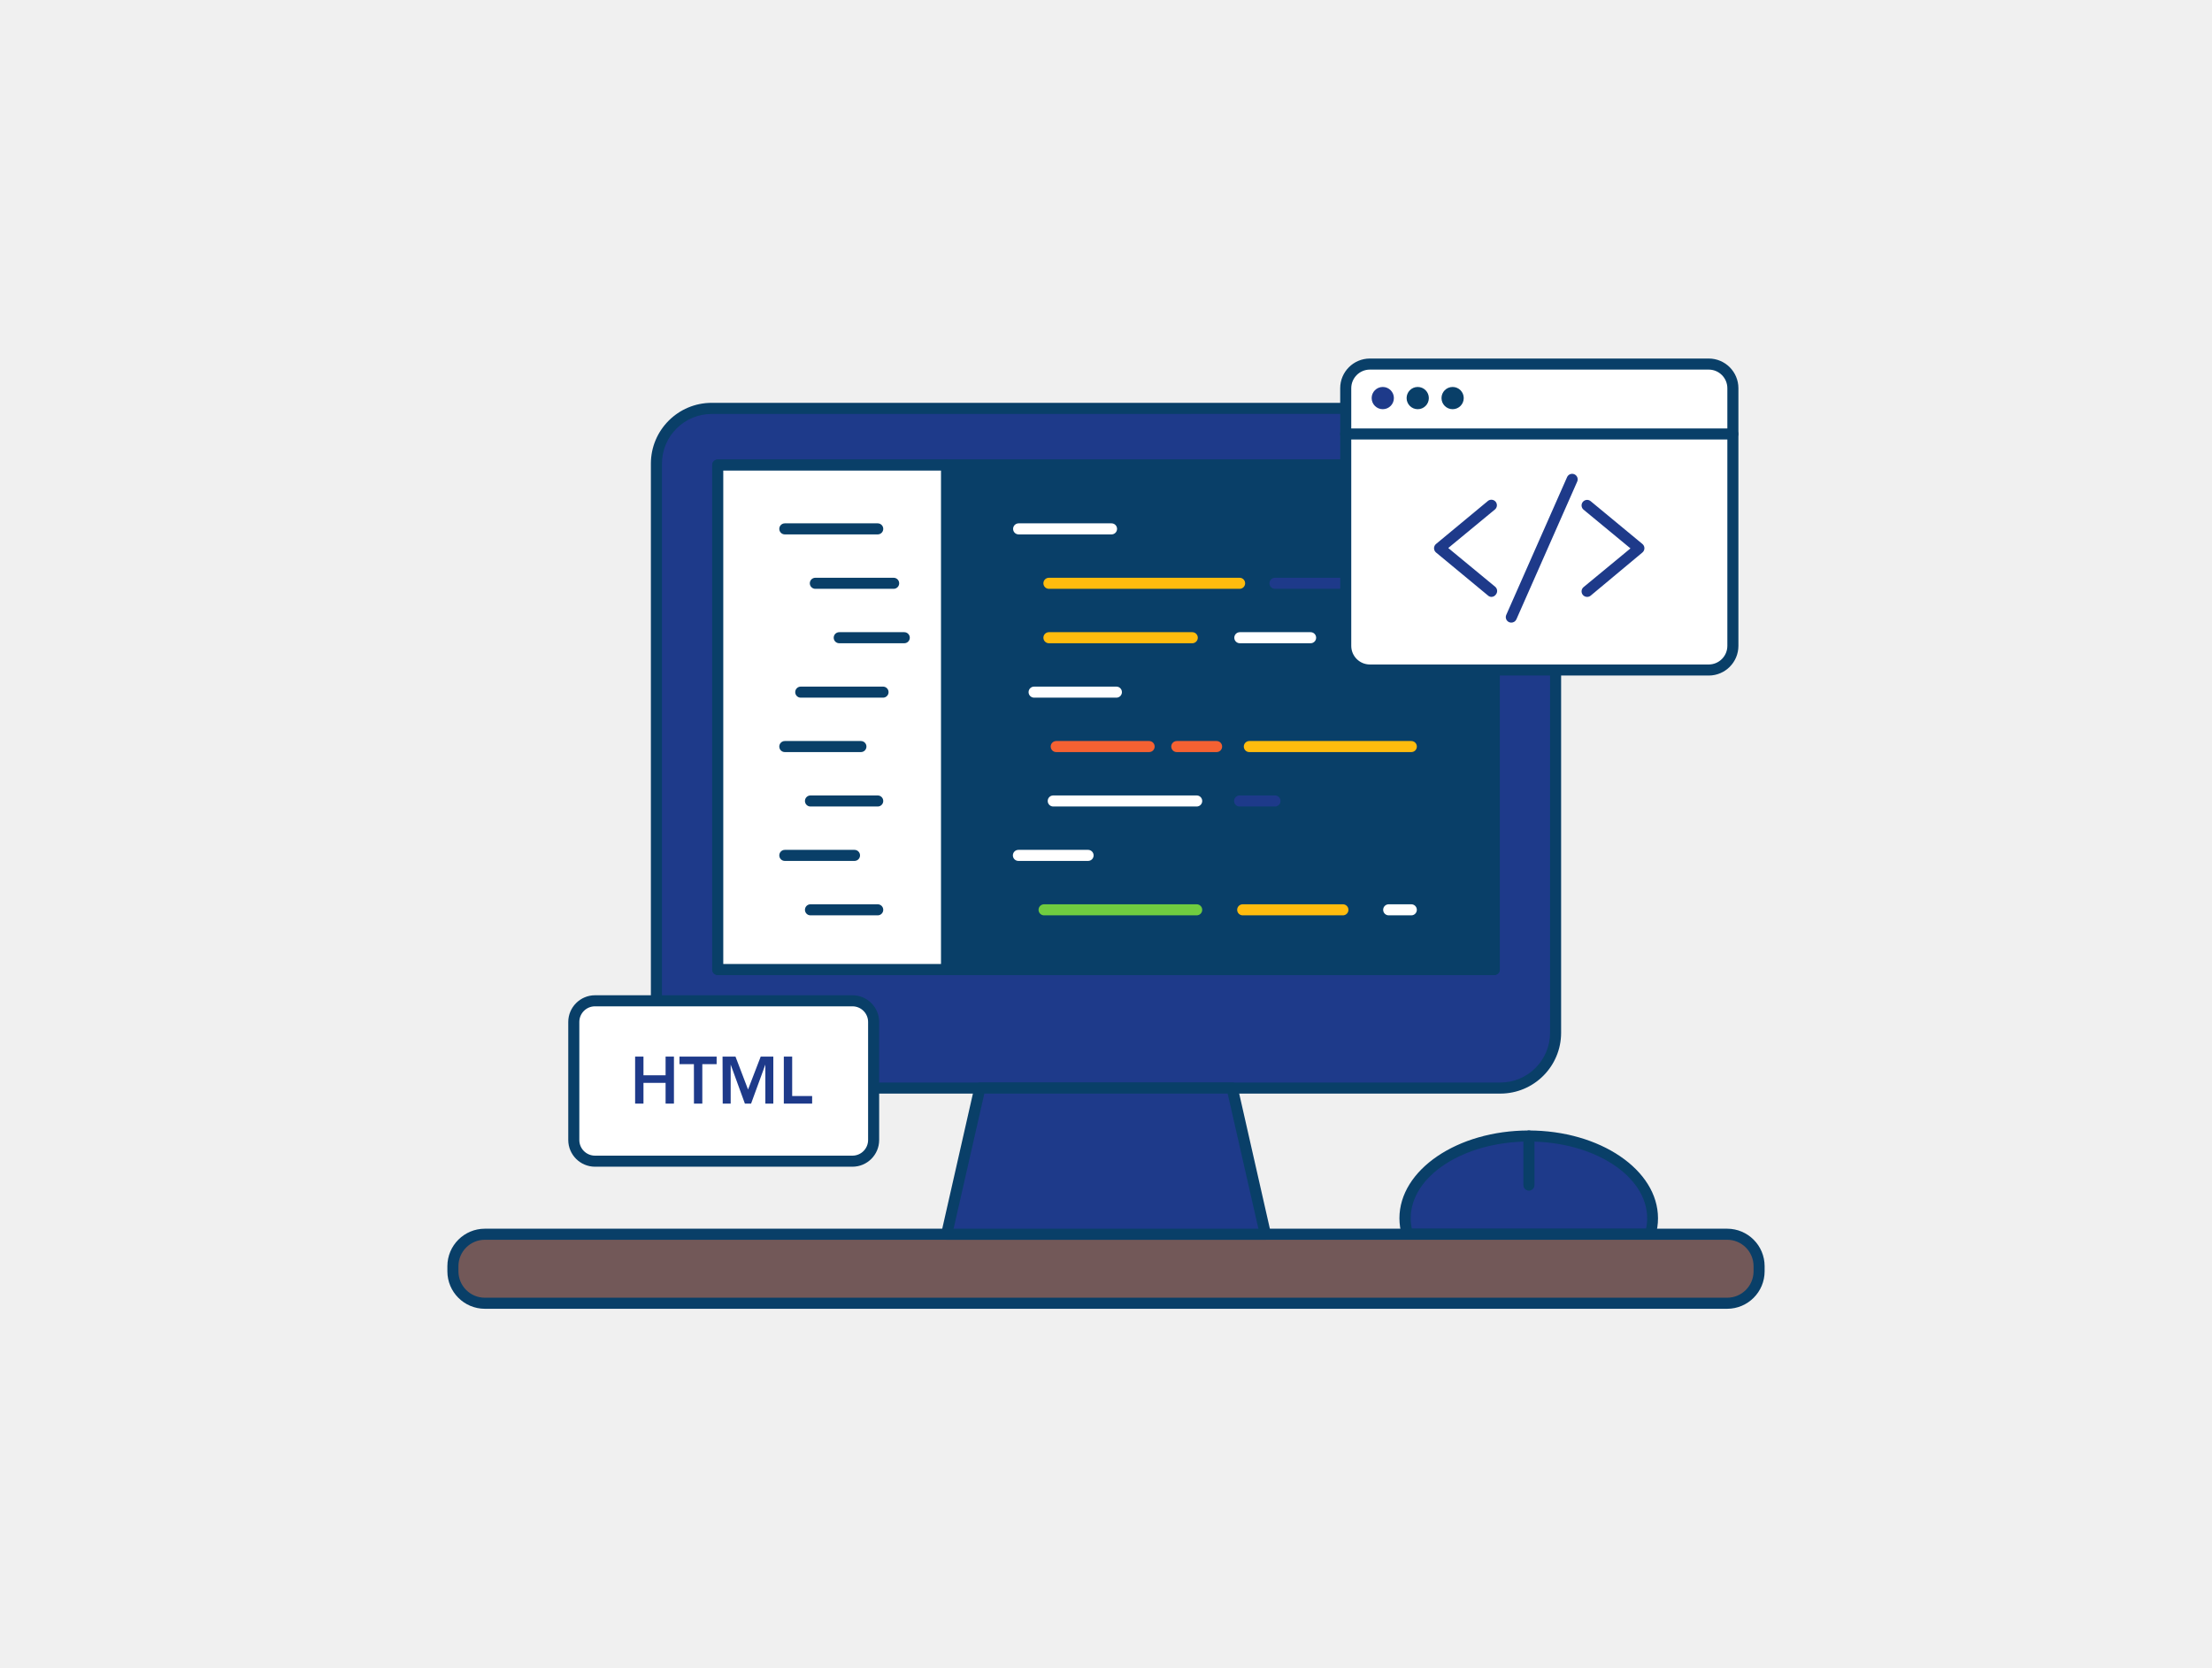
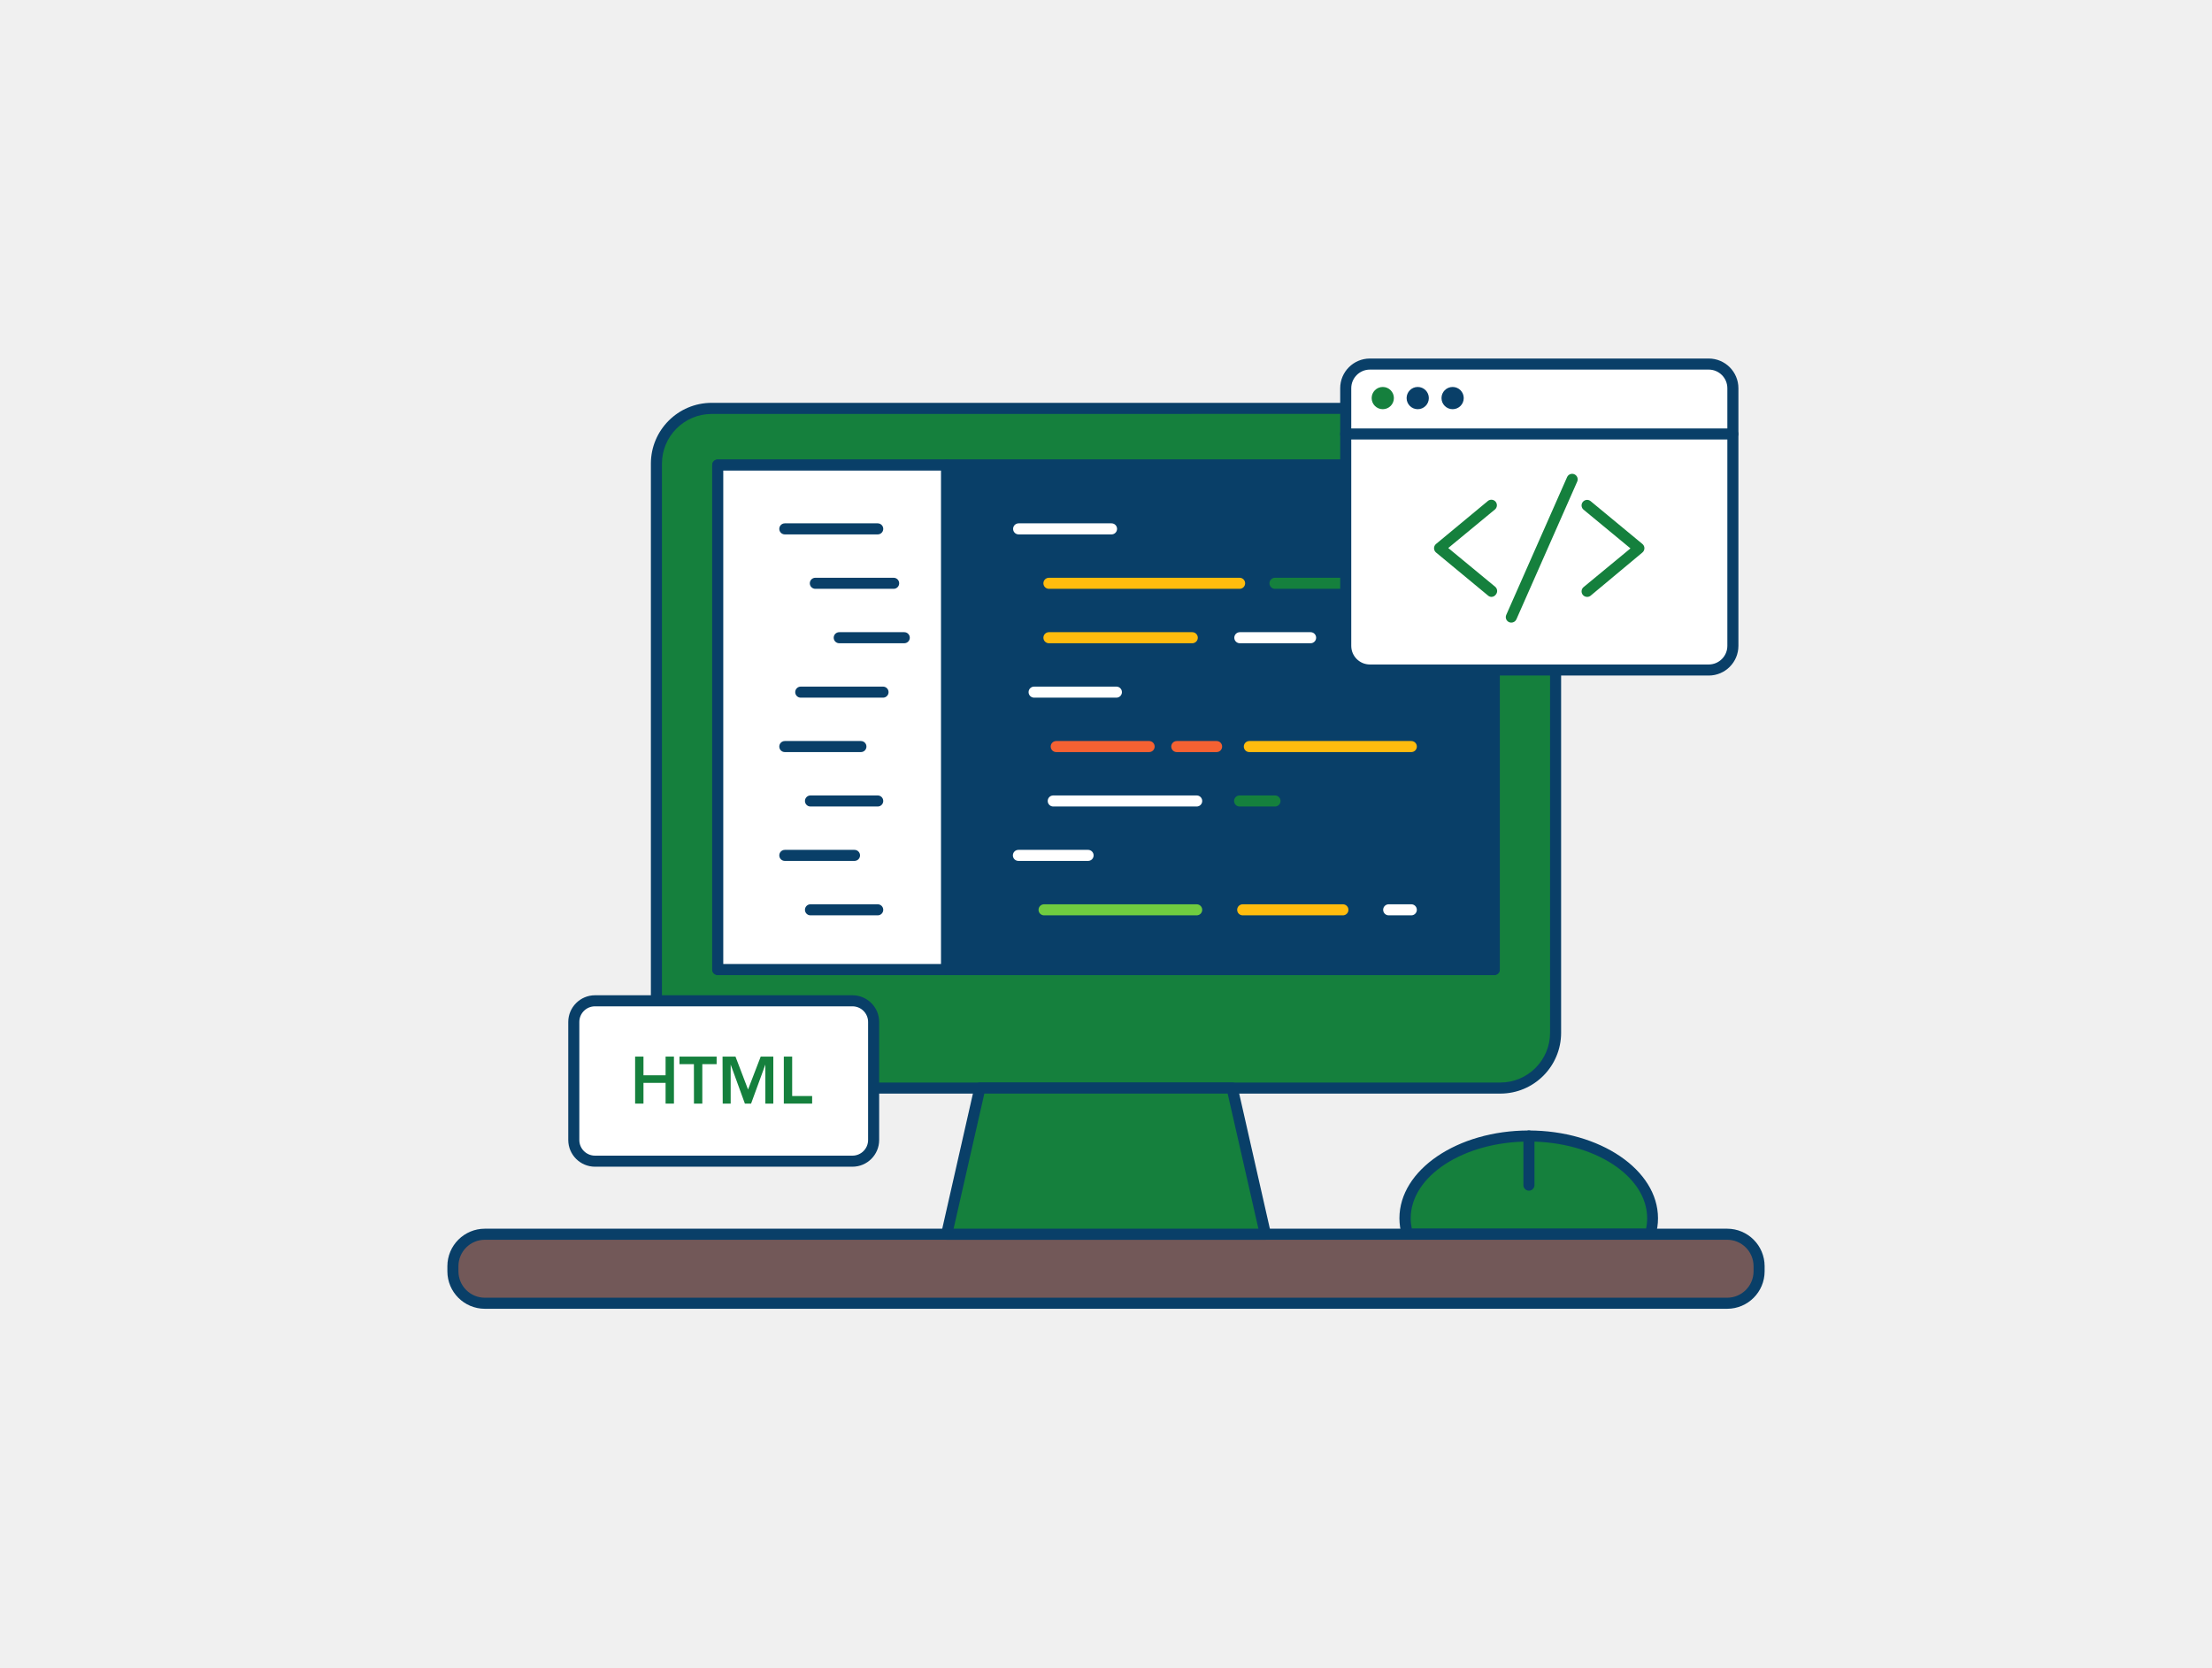
<svg xmlns="http://www.w3.org/2000/svg" viewBox="0 0 400 300" width="406" height="306" class="illustration styles_illustrationTablet__1DWOa">
  <g id="_03_web_development_outline" data-name="#03_web_development_outline">
-     <path d="M298.44,222.43a10.34,10.34,0,0,0,.42-2.88c0-8.22-10-14.88-22.38-14.88s-22.38,6.66-22.38,14.88a10,10,0,0,0,.43,2.88Z" fill="#1e3a8a" />
+     <path d="M298.44,222.43a10.34,10.34,0,0,0,.42-2.88c0-8.22-10-14.88-22.38-14.88s-22.38,6.66-22.38,14.88a10,10,0,0,0,.43,2.88Z" fill="#15803D" />
    <path d="M298.44,223.43H254.53a1,1,0,0,1-1-.72,11.2,11.2,0,0,1-.47-3.16c0-8.76,10.49-15.88,23.38-15.88s23.38,7.12,23.38,15.88a10.86,10.86,0,0,1-.47,3.16A1,1,0,0,1,298.44,223.43Zm-43.14-2h42.36a9.32,9.32,0,0,0,.2-1.88c0-7.66-9.59-13.88-21.38-13.88s-21.38,6.22-21.38,13.88A9.32,9.32,0,0,0,255.3,221.43Z" fill="#093f68" />
    <path d="M276.48,214.55a1,1,0,0,1-1-1v-8.88a1,1,0,1,1,2,0v8.88A1,1,0,0,1,276.48,214.55Z" fill="#093f68" />
    <rect x="81.9" y="222.43" width="236.2" height="12.48" rx="5.77" fill="#725858" />
    <path d="M312.33,235.91H87.67a6.78,6.78,0,0,1-6.77-6.77v-.94a6.78,6.78,0,0,1,6.77-6.77H312.33a6.78,6.78,0,0,1,6.77,6.77v.94A6.78,6.78,0,0,1,312.33,235.91ZM87.67,223.43a4.78,4.78,0,0,0-4.77,4.77v.94a4.78,4.78,0,0,0,4.77,4.77H312.33a4.78,4.78,0,0,0,4.77-4.77v-.94a4.78,4.78,0,0,0-4.77-4.77Z" fill="#093f68" />
-     <rect x="118.71" y="73.11" width="162.58" height="122.89" rx="9.99" fill="#1e3a8a" />
+     <rect x="118.71" y="73.11" width="162.58" height="122.89" rx="9.99" fill="#15803D" />
    <path d="M271.3,197H128.7a11,11,0,0,1-11-11V83.1a11,11,0,0,1,11-11H271.3a11,11,0,0,1,11,11V186A11,11,0,0,1,271.3,197ZM128.7,74.11a9,9,0,0,0-9,9V186a9,9,0,0,0,9,9H271.3a9,9,0,0,0,9-9V83.1a9,9,0,0,0-9-9Z" fill="#093f68" />
-     <polygon points="228.82 222.43 171.18 222.43 177.2 196 222.8 196 228.82 222.43" fill="#1e3a8a" />
+     <polygon points="228.82 222.43 171.18 222.43 177.2 196 222.8 196 228.82 222.43" fill="#15803D" />
    <path d="M228.82,223.43H171.18a1,1,0,0,1-.78-.38,1,1,0,0,1-.19-.84l6-26.43a1,1,0,0,1,1-.78h45.6a1,1,0,0,1,1,.78l6,26.43a1,1,0,0,1-.19.84A1,1,0,0,1,228.82,223.43Zm-56.38-2h55.12L222,197H178Z" fill="#093f68" />
    <rect x="129.79" y="83.35" width="140.41" height="91.21" fill="#fff" />
    <path d="M270.21,175.56H129.79a1,1,0,0,1-1-1V83.35a1,1,0,0,1,1-1H270.21a1,1,0,0,1,1,1v91.21A1,1,0,0,1,270.21,175.56Zm-139.42-2H269.21V84.35H130.79Z" fill="#093f68" />
    <rect x="129.79" y="83.35" width="41.39" height="91.21" fill="#fff" />
    <path d="M171.18,175.56H129.79a1,1,0,0,1-1-1V83.35a1,1,0,0,1,1-1h41.39a1,1,0,0,1,1,1v91.21A1,1,0,0,1,171.18,175.56Zm-40.39-2h39.39V84.35H130.79Z" fill="#093f68" />
    <rect x="171.18" y="83.35" width="99.02" height="91.21" fill="#093f68" />
    <path d="M270.21,175.56h-99a1,1,0,0,1-1-1V83.35a1,1,0,0,1,1-1h99a1,1,0,0,1,1,1v91.21A1,1,0,0,1,270.21,175.56Zm-98-2h97V84.35h-97Z" fill="#093f68" />
    <path d="M158.72,95.89h-16.8a1,1,0,0,1,0-2h16.8a1,1,0,0,1,0,2Z" fill="#093f68" />
    <path d="M161.6,105.73H147.44a1,1,0,0,1,0-2H161.6a1,1,0,0,1,0,2Z" fill="#093f68" />
    <path d="M163.52,115.57H151.76a1,1,0,0,1,0-2h11.76a1,1,0,1,1,0,2Z" fill="#093f68" />
    <path d="M159.68,125.41H144.8a1,1,0,0,1,0-2h14.88a1,1,0,0,1,0,2Z" fill="#093f68" />
    <path d="M155.68,135.25H141.92a1,1,0,1,1,0-2h13.76a1,1,0,0,1,0,2Z" fill="#093f68" />
    <path d="M158.72,145.09H146.56a1,1,0,0,1,0-2h12.16a1,1,0,0,1,0,2Z" fill="#093f68" />
    <path d="M154.52,154.93h-12.6a1,1,0,0,1,0-2h12.6a1,1,0,1,1,0,2Z" fill="#093f68" />
    <path d="M158.72,164.77H146.56a1,1,0,0,1,0-2h12.16a1,1,0,0,1,0,2Z" fill="#093f68" />
    <path d="M201,95.89h-16.8a1,1,0,0,1,0-2H201a1,1,0,0,1,0,2Z" fill="#fff" />
    <path d="M224.16,105.73H189.68a1,1,0,0,1,0-2h34.48a1,1,0,0,1,0,2Z" fill="#ffbc0e" />
    <path d="M215.6,115.57H189.68a1,1,0,0,1,0-2H215.6a1,1,0,0,1,0,2Z" fill="#ffbc0e" />
    <path d="M201.92,125.41H187a1,1,0,0,1,0-2h14.88a1,1,0,0,1,0,2Z" fill="#fff" />
    <path d="M207.84,135.25H191a1,1,0,1,1,0-2h16.8a1,1,0,1,1,0,2Z" fill="#f56132" />
    <path d="M216.4,145.09H190.46a1,1,0,0,1,0-2H216.4a1,1,0,0,1,0,2Z" fill="#fff" />
    <path d="M196.76,154.93h-12.6a1,1,0,0,1,0-2h12.6a1,1,0,0,1,0,2Z" fill="#fff" />
    <path d="M216.4,164.77H188.8a1,1,0,0,1,0-2h27.6a1,1,0,0,1,0,2Z" fill="#70cc40" />
    <path d="M242.84,164.77H224.72a1,1,0,0,1,0-2h18.12a1,1,0,0,1,0,2Z" fill="#ffbc0e" />
    <path d="M237,115.57h-12.8a1,1,0,0,1,0-2H237a1,1,0,0,1,0,2Z" fill="#fff" />
-     <path d="M255.21,105.73H230.56a1,1,0,0,1,0-2h24.65a1,1,0,1,1,0,2Z" fill="#1e3a8a" />
+     <path d="M255.21,105.73H230.56a1,1,0,0,1,0-2h24.65a1,1,0,1,1,0,2Z" fill="#15803D" />
    <path d="M251.12,115.57h-7.2a1,1,0,0,1,0-2h7.2a1,1,0,0,1,0,2Z" fill="#f56132" />
    <path d="M220,135.25h-7.2a1,1,0,0,1,0-2H220a1,1,0,0,1,0,2Z" fill="#f56132" />
    <path d="M255.21,135.25H225.92a1,1,0,1,1,0-2h29.29a1,1,0,1,1,0,2Z" fill="#ffbc0e" />
-     <path d="M230.56,145.09h-6.4a1,1,0,0,1,0-2h6.4a1,1,0,0,1,0,2Z" fill="#1e3a8a" />
+     <path d="M230.56,145.09h-6.4a1,1,0,0,1,0-2h6.4a1,1,0,0,1,0,2Z" fill="#15803D" />
    <path d="M255.21,164.77h-4.09a1,1,0,0,1,0-2h4.09a1,1,0,0,1,0,2Z" fill="#fff" />
    <rect x="243.35" y="65.09" width="69.99" height="55.32" rx="4.36" fill="#fff" />
    <path d="M309,121.41H247.71a5.37,5.37,0,0,1-5.36-5.36V69.45a5.37,5.37,0,0,1,5.36-5.36H309a5.37,5.37,0,0,1,5.36,5.36v46.6A5.37,5.37,0,0,1,309,121.41ZM247.71,66.09a3.37,3.37,0,0,0-3.36,3.36v46.6a3.37,3.37,0,0,0,3.36,3.36H309a3.37,3.37,0,0,0,3.36-3.36V69.45A3.37,3.37,0,0,0,309,66.09Z" fill="#093f68" />
    <path d="M313.34,78.73h-70a1,1,0,0,1,0-2h70a1,1,0,0,1,0,2Z" fill="#093f68" />
-     <circle cx="250.05" cy="71.24" r="2.01" fill="#1e3a8a" />
+     <circle cx="250.05" cy="71.24" r="2.01" fill="#15803D" />
    <circle cx="256.37" cy="71.24" r="2.01" fill="#093f68" />
    <circle cx="262.68" cy="71.24" r="2.01" fill="#093f68" />
-     <path d="M269.73,107.19a.94.94,0,0,1-.63-.23l-9.42-7.8a1,1,0,0,1,0-1.54l9.42-7.81a1,1,0,0,1,1.27,1.54l-8.48,7,8.48,7a1,1,0,0,1,.13,1.41A1,1,0,0,1,269.73,107.19Z" fill="#1e3a8a" />
-     <path d="M287,107.19a1,1,0,0,1-.77-.36,1,1,0,0,1,.13-1.41l8.48-7-8.48-7a1,1,0,0,1,1.28-1.54L297,97.62a1,1,0,0,1,0,1.54L287.6,107A1,1,0,0,1,287,107.19Z" fill="#1e3a8a" />
-     <path d="M273.29,111.84a1.14,1.14,0,0,1-.4-.08,1,1,0,0,1-.51-1.32l11-24.91a1,1,0,0,1,1.32-.51,1,1,0,0,1,.51,1.32l-11,24.91A1,1,0,0,1,273.29,111.84Z" fill="#1e3a8a" />
+     <path d="M269.73,107.19a.94.94,0,0,1-.63-.23l-9.42-7.8a1,1,0,0,1,0-1.54l9.42-7.81a1,1,0,0,1,1.27,1.54l-8.48,7,8.48,7a1,1,0,0,1,.13,1.41A1,1,0,0,1,269.73,107.19Z" fill="#15803D" />
+     <path d="M287,107.19a1,1,0,0,1-.77-.36,1,1,0,0,1,.13-1.41l8.48-7-8.48-7a1,1,0,0,1,1.28-1.54L297,97.62a1,1,0,0,1,0,1.54L287.6,107A1,1,0,0,1,287,107.19Z" fill="#15803D" />
+     <path d="M273.29,111.84a1.14,1.14,0,0,1-.4-.08,1,1,0,0,1-.51-1.32l11-24.91a1,1,0,0,1,1.32-.51,1,1,0,0,1,.51,1.32l-11,24.91A1,1,0,0,1,273.29,111.84Z" fill="#15803D" />
    <rect x="103.76" y="180.22" width="54.22" height="28.99" rx="3.83" fill="#fff" />
    <path d="M154.15,210.22H107.59a4.84,4.84,0,0,1-4.83-4.83V184.05a4.84,4.84,0,0,1,4.83-4.83h46.56a4.83,4.83,0,0,1,4.83,4.83v21.34A4.83,4.83,0,0,1,154.15,210.22Zm-46.56-29a2.83,2.83,0,0,0-2.83,2.83v21.34a2.83,2.83,0,0,0,2.83,2.83h46.56a2.83,2.83,0,0,0,2.83-2.83V184.05a2.83,2.83,0,0,0-2.83-2.83Z" fill="#093f68" />
-     <path d="M114.85,190.31h1.51v3.38h4v-3.38h1.51v8.5h-1.51v-3.75h-4v3.75h-1.51Z" fill="#1e3a8a" />
-     <path d="M125.48,191.68h-2.61v-1.37h6.72v1.37H127v7.13h-1.51Z" fill="#1e3a8a" />
-     <path d="M130.66,190.31H133l2.27,5.95,2.29-5.95h2.28v8.5h-1.44v-7.06h0l-2.58,7.06H134.7l-2.57-7.06h0v7.06h-1.44Z" fill="#1e3a8a" />
-     <path d="M141.74,190.31h1.51v7.13h3.61v1.37h-5.12Z" fill="#1e3a8a" />
+     <path d="M114.85,190.31h1.51v3.38h4v-3.38h1.51v8.5h-1.51v-3.75h-4v3.75h-1.51Z" fill="#15803D" />
+     <path d="M125.48,191.68h-2.61v-1.37h6.72v1.37H127v7.13h-1.51Z" fill="#15803D" />
+     <path d="M130.66,190.31H133l2.27,5.95,2.29-5.95h2.28v8.5h-1.44v-7.06h0l-2.58,7.06H134.7l-2.57-7.06h0v7.06h-1.44Z" fill="#15803D" />
+     <path d="M141.74,190.31h1.51v7.13h3.61v1.37h-5.12Z" fill="#15803D" />
  </g>
</svg>
